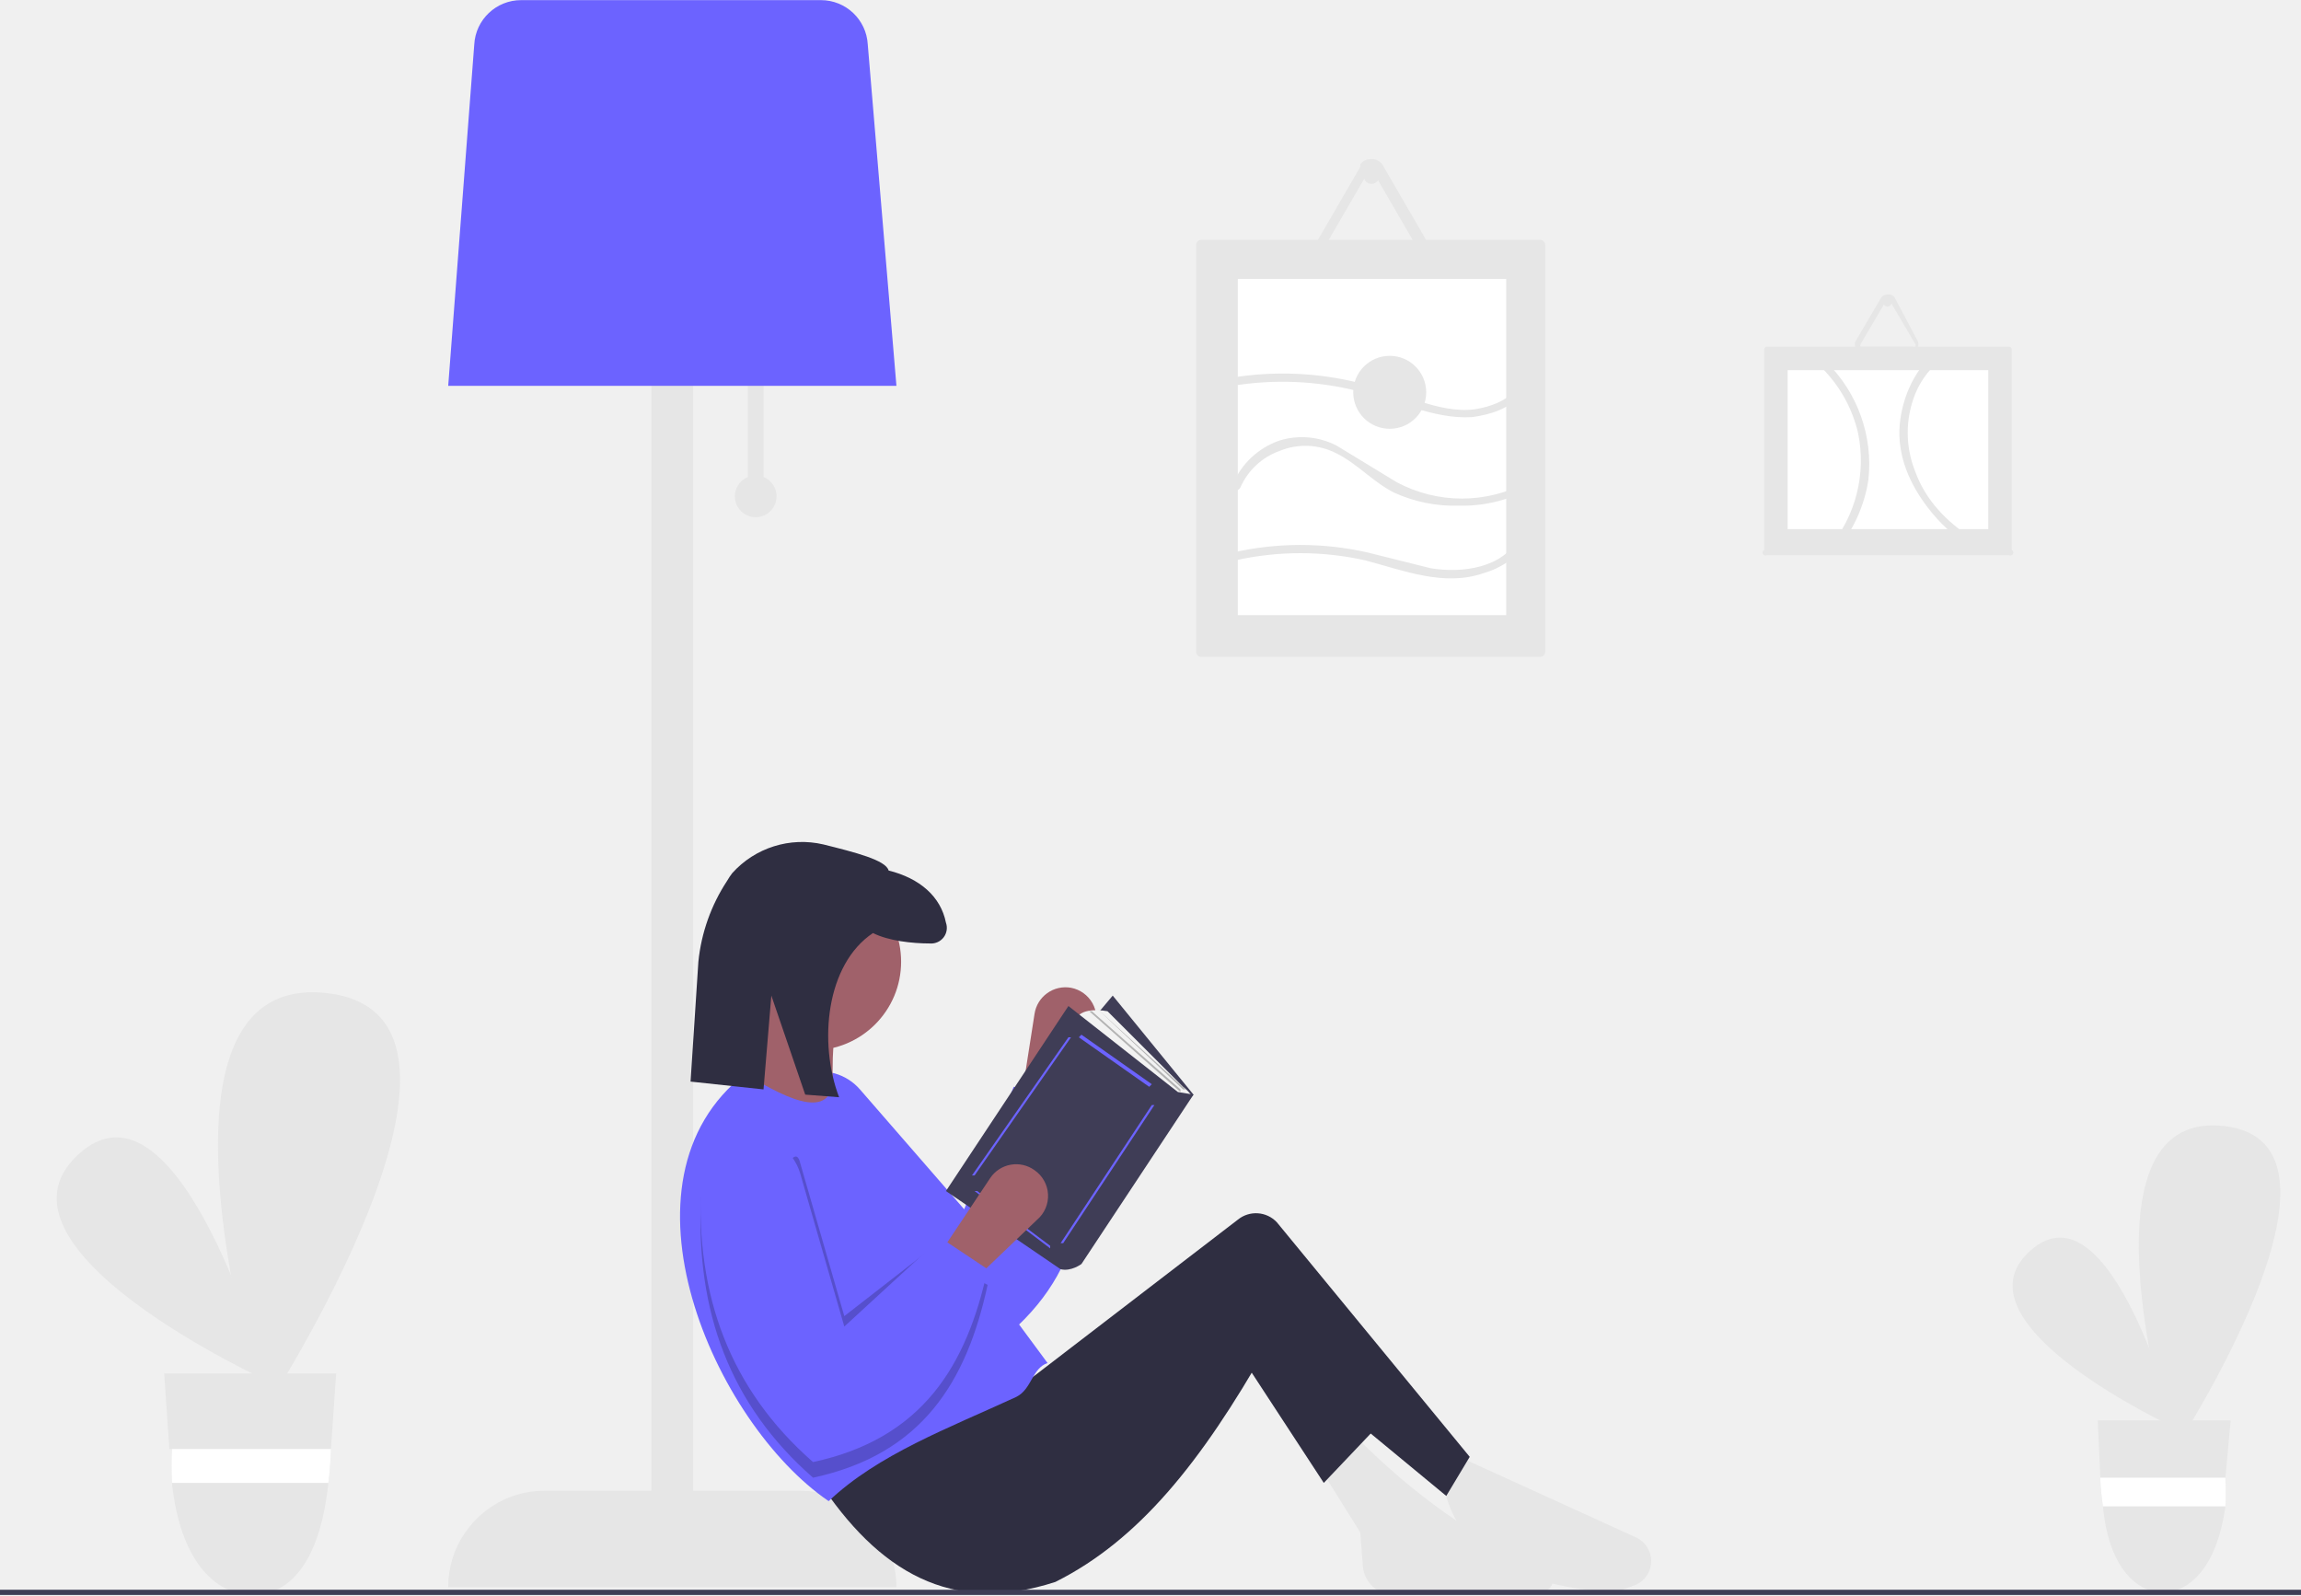
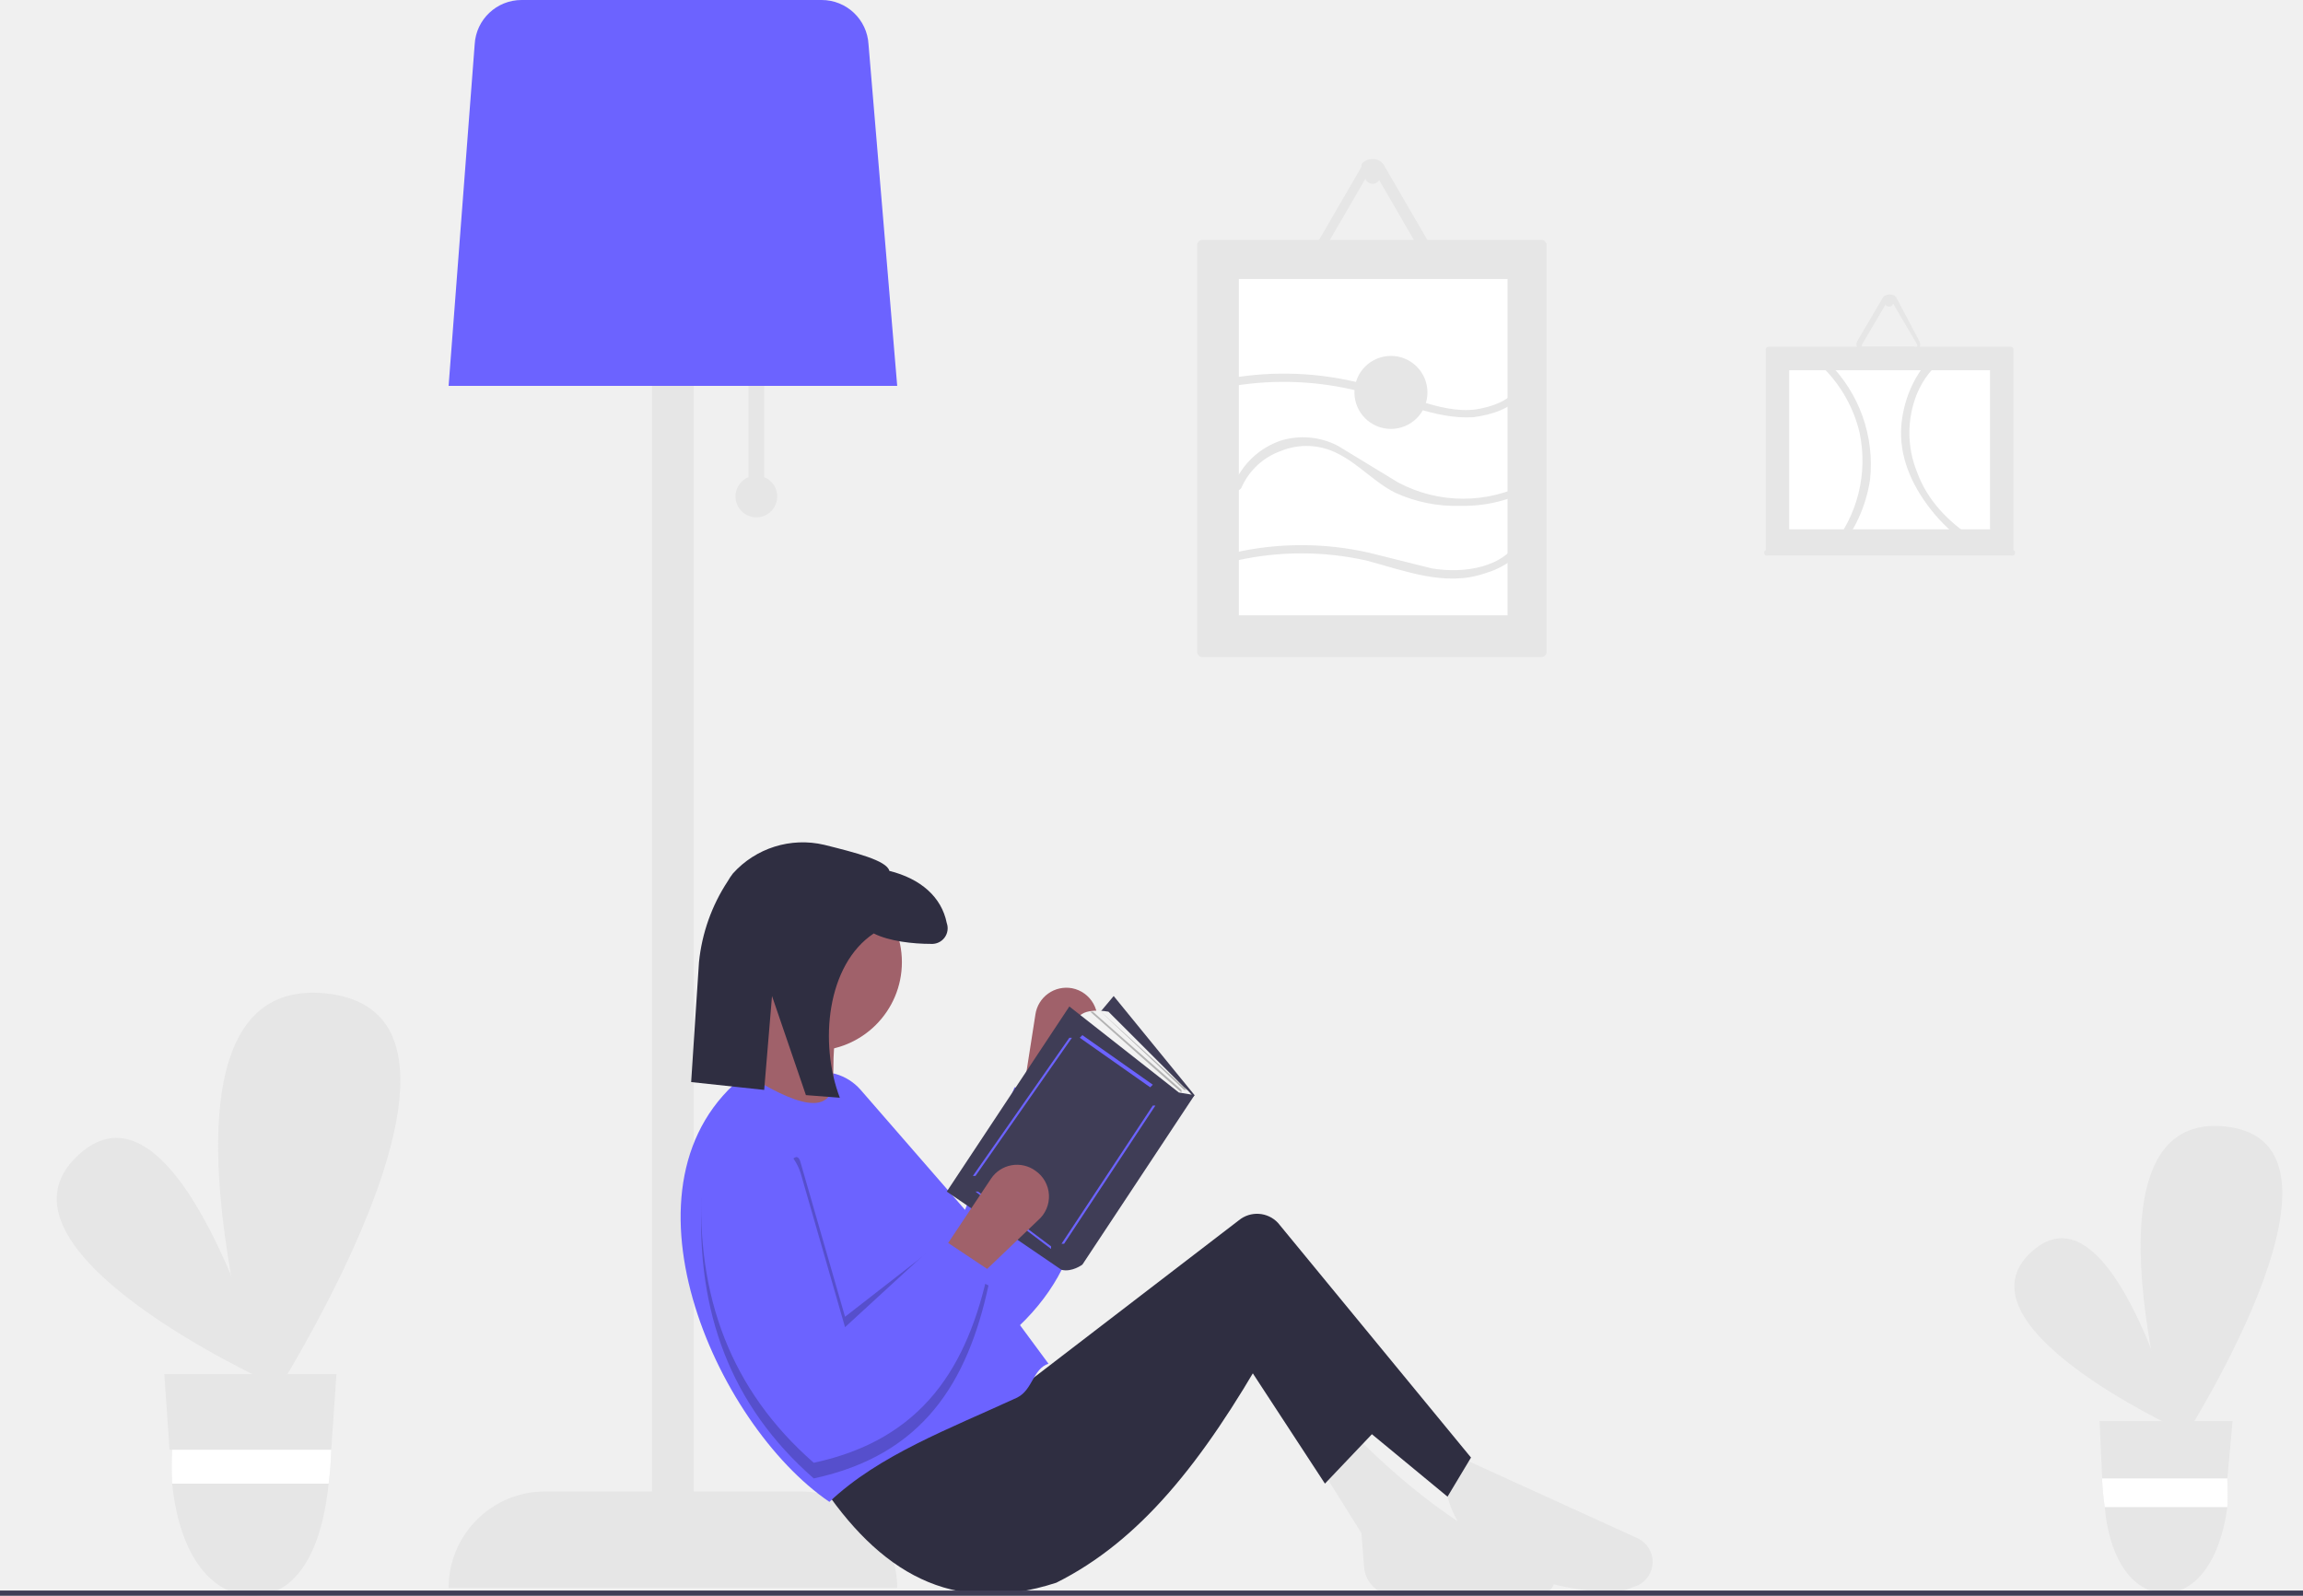
- <svg xmlns="http://www.w3.org/2000/svg" width="883" height="612.1" data-name="Layer 1" viewBox="0 0 883 612">
+ <svg xmlns="http://www.w3.org/2000/svg" width="100%" height="100%" data-name="Layer 1" viewBox="0 0 883 612">
  <defs />
  <path fill="#e6e6e6" d="M103 530s-112-51-73-87 73 87 73 87z" />
  <path fill="#e6e6e6" d="M101 542s-52-169 24-161-24 161-24 161z" />
  <path fill="#e6e6e6" d="M63 527l2 29h1a130 130 0 000 13c3 29 16 43 31 43s26-14 29-43a130 130 0 001-13l2-29z" />
  <path fill="#fff" d="M127 556a130 130 0 01-1 13H66a130 130 0 010-13h-1z" />
  <path fill="#e6e6e6" d="M835 548s-87-40-56-68 56 68 56 68z" />
  <path fill="#e6e6e6" d="M834 557s-40-131 19-125-19 125-19 125z" />
  <path fill="#e6e6e6" d="M805 545l1 22v1a101 101 0 001 10c2 22 12 33 23 33s21-11 24-33a101 101 0 000-10v-1l2-22z" />
  <path fill="#fff" d="M854 567v1a101 101 0 010 10h-47a101 101 0 01-1-10v-1z" />
  <path fill="#e6e6e6" d="M293 183v-39h-6v39a8 8 0 106 0z" />
  <path fill="#e6e6e6" d="M307 572h-41V74h-16v498h-41a37 37 0 00-37 37h172a37 37 0 00-37-37z" />
  <path fill="#6c63ff" d="M172 148h172L333 17a18 18 0 00-18-17H200a18 18 0 00-18 17z" />
  <path fill="#a0616a" d="M411 379a12 12 0 00-14 10l-5 32 16 4 12-30a12 12 0 00-9-16z" />
  <path fill="#6c63ff" d="M411 421c9 36 5 69-29 95-41-11-68-38-85-78a20 20 0 0112-26 20 20 0 0121 6l40 46 19-47z" />
  <path fill="#e6e6e6" d="M620 611c-37-2-61-15-66-41l6-11 68 31a10 10 0 010 18z" />
  <path fill="#e6e6e6" d="M591 611l-56 1a12 12 0 01-12-11l-1-13-15-24 13-13c22 22 46 40 74 51a5 5 0 01-3 9z" />
  <path fill="#2f2e41" d="M486 517c-25 44-49 74-81 90-40 13-68-4-91-39l65-43 10 9 86-66a11 11 0 0115 1l74 90-9 15z" />
  <path fill="#2f2e41" d="M508 569l-34-52 8-15 45 47-19 20z" />
  <circle cx="311.8" cy="369" r="34" fill="#a0616a" />
  <path fill="#a0616a" d="M321 432l-38-13a47 47 0 007-30h31c-2 15-2 30 0 43z" />
  <path fill="#6c63ff" d="M402 523c-6 2-6 10-12 13-26 12-53 22-72 40-44-30-85-123-32-164 18 11 34 18 34 0z" />
  <path d="M379 483l-19-6-36 28-17-59c-1-4-3-2-5 1a20 20 0 00-33 13c-2 43 11 79 43 107 42-9 59-37 67-74l-2-1 2-9z" opacity=".2" />
  <path fill="#2f2e41" d="M316 324c12 3 24 6 25 10 12 3 20 10 22 20a6 6 0 01-6 8c-7 0-16-1-22-4-18 12-21 42-13 63l-13-1-13-38-3 36-28-3 3-46a69 69 0 0111-31 26 26 0 012-3 36 36 0 0135-11z" />
  <path fill="#3f3d56" d="M380 438l31 37 47-55-31-38-47 56z" />
  <path fill="#f2f2f2" d="M450 421l-37-30c2-5 12-3 12-3l29 29a16 16 0 013 3z" />
  <path fill="#3f3d56" d="M452 419l-42-33-47 71 44 30c4 1 8-2 8-2l43-65z" />
  <path fill="#6c63ff" d="M414 398l1-1 27 19-1 1zM407 477l35-53h1l-35 53zM374 457h1l28 21v1zM373 451l37-53h1l-37 53z" />
  <path fill="#b3b3b3" d="M421 387l34 31h-1zM418 388h1l34 30v1zM416 389l36 30z" />
  <path fill="#a0616a" d="M397 449a12 12 0 00-17 3l-18 27 13 11 23-22a12 12 0 00-1-19z" />
  <path fill="#6c63ff" d="M379 487c-8 37-25 65-67 74-32-28-45-64-43-107a20 20 0 0121-18 20 20 0 0117 14l17 59 37-34z" />
  <path fill="#3f3d56" d="M883 612H0v-2h883v2z" />
  <path fill="#e6e6e6" d="M461 92a2 2 0 00-2 2v156a2 2 0 002 2h130a2 2 0 002-2V94a2 2 0 00-2-2z" />
  <path fill="#fff" d="M475 236h103V107H475z" />
  <path fill="#e6e6e6" d="M678 133a1 1 0 00-1 1v77a1 1 0 001 2h93a1 1 0 001-2v-77a1 1 0 00-1-1z" />
  <path fill="#fff" d="M686 142v61h77v-61z" />
  <path fill="#e6e6e6" d="M544 103h-36a5 5 0 01-4-8l18-31v-1a5 5 0 014-2 5 5 0 015 3l18 31a5 5 0 01-5 8zm-37-5a1 1 0 001 1h36a1 1 0 001-1 1 1 0 000-1l-18-31a1 1 0 00-2 0l-18 31a1 1 0 000 1z" />
  <circle cx="526.3" cy="67.5" r="3" fill="#e6e6e6" />
  <path fill="#e6e6e6" d="M734 135h-20a3 3 0 01-2-4l10-17a3 3 0 012-1 3 3 0 013 1l9 17a3 3 0 01-2 4zm-20-3a1 1 0 000 1h20a1 1 0 001 0 1 1 0 000-1l-10-17a1 1 0 00-1 0l-10 17z" />
  <circle cx="724.3" cy="116" r="1.6" fill="#e6e6e6" />
  <path fill="#e6e6e6" d="M476 187a26 26 0 0115-14 26 26 0 0122 1c8 4 14 11 22 15a56 56 0 0025 5 55 55 0 0028-7 2 2 0 00-2-2 53 53 0 01-50 0l-23-14a29 29 0 00-22-2 30 30 0 00-18 17c-1 2 2 3 3 1zM474 215a114 114 0 0150 0c15 4 30 10 45 5 7-2 13-6 17-12 1-2-2-4-3-2-6 12-22 14-34 12l-24-6a117 117 0 00-52 0c-2 0-1 3 1 3zM473 148a119 119 0 0148 2c14 3 29 11 44 10 7-1 14-3 19-9 2-1 0-3-2-2-4 5-10 7-16 8-7 1-15-1-21-3l-23-7a121 121 0 00-50-2c-2 0-1 3 1 3zM699 141a52 52 0 0114 25 52 52 0 01-11 44c-1 2 1 4 2 2a55 55 0 0013-28 55 55 0 00-16-45c-1-2-3 0-2 2zM744 134c-9 7-14 18-15 29-1 12 4 23 11 32a62 62 0 0015 14c2 1 3-2 1-3-9-6-17-14-21-25a40 40 0 010-30 33 33 0 0111-14c1-1 0-4-2-3z" />
  <circle cx="533.3" cy="150.5" r="14" fill="#e6e6e6" />
</svg>
